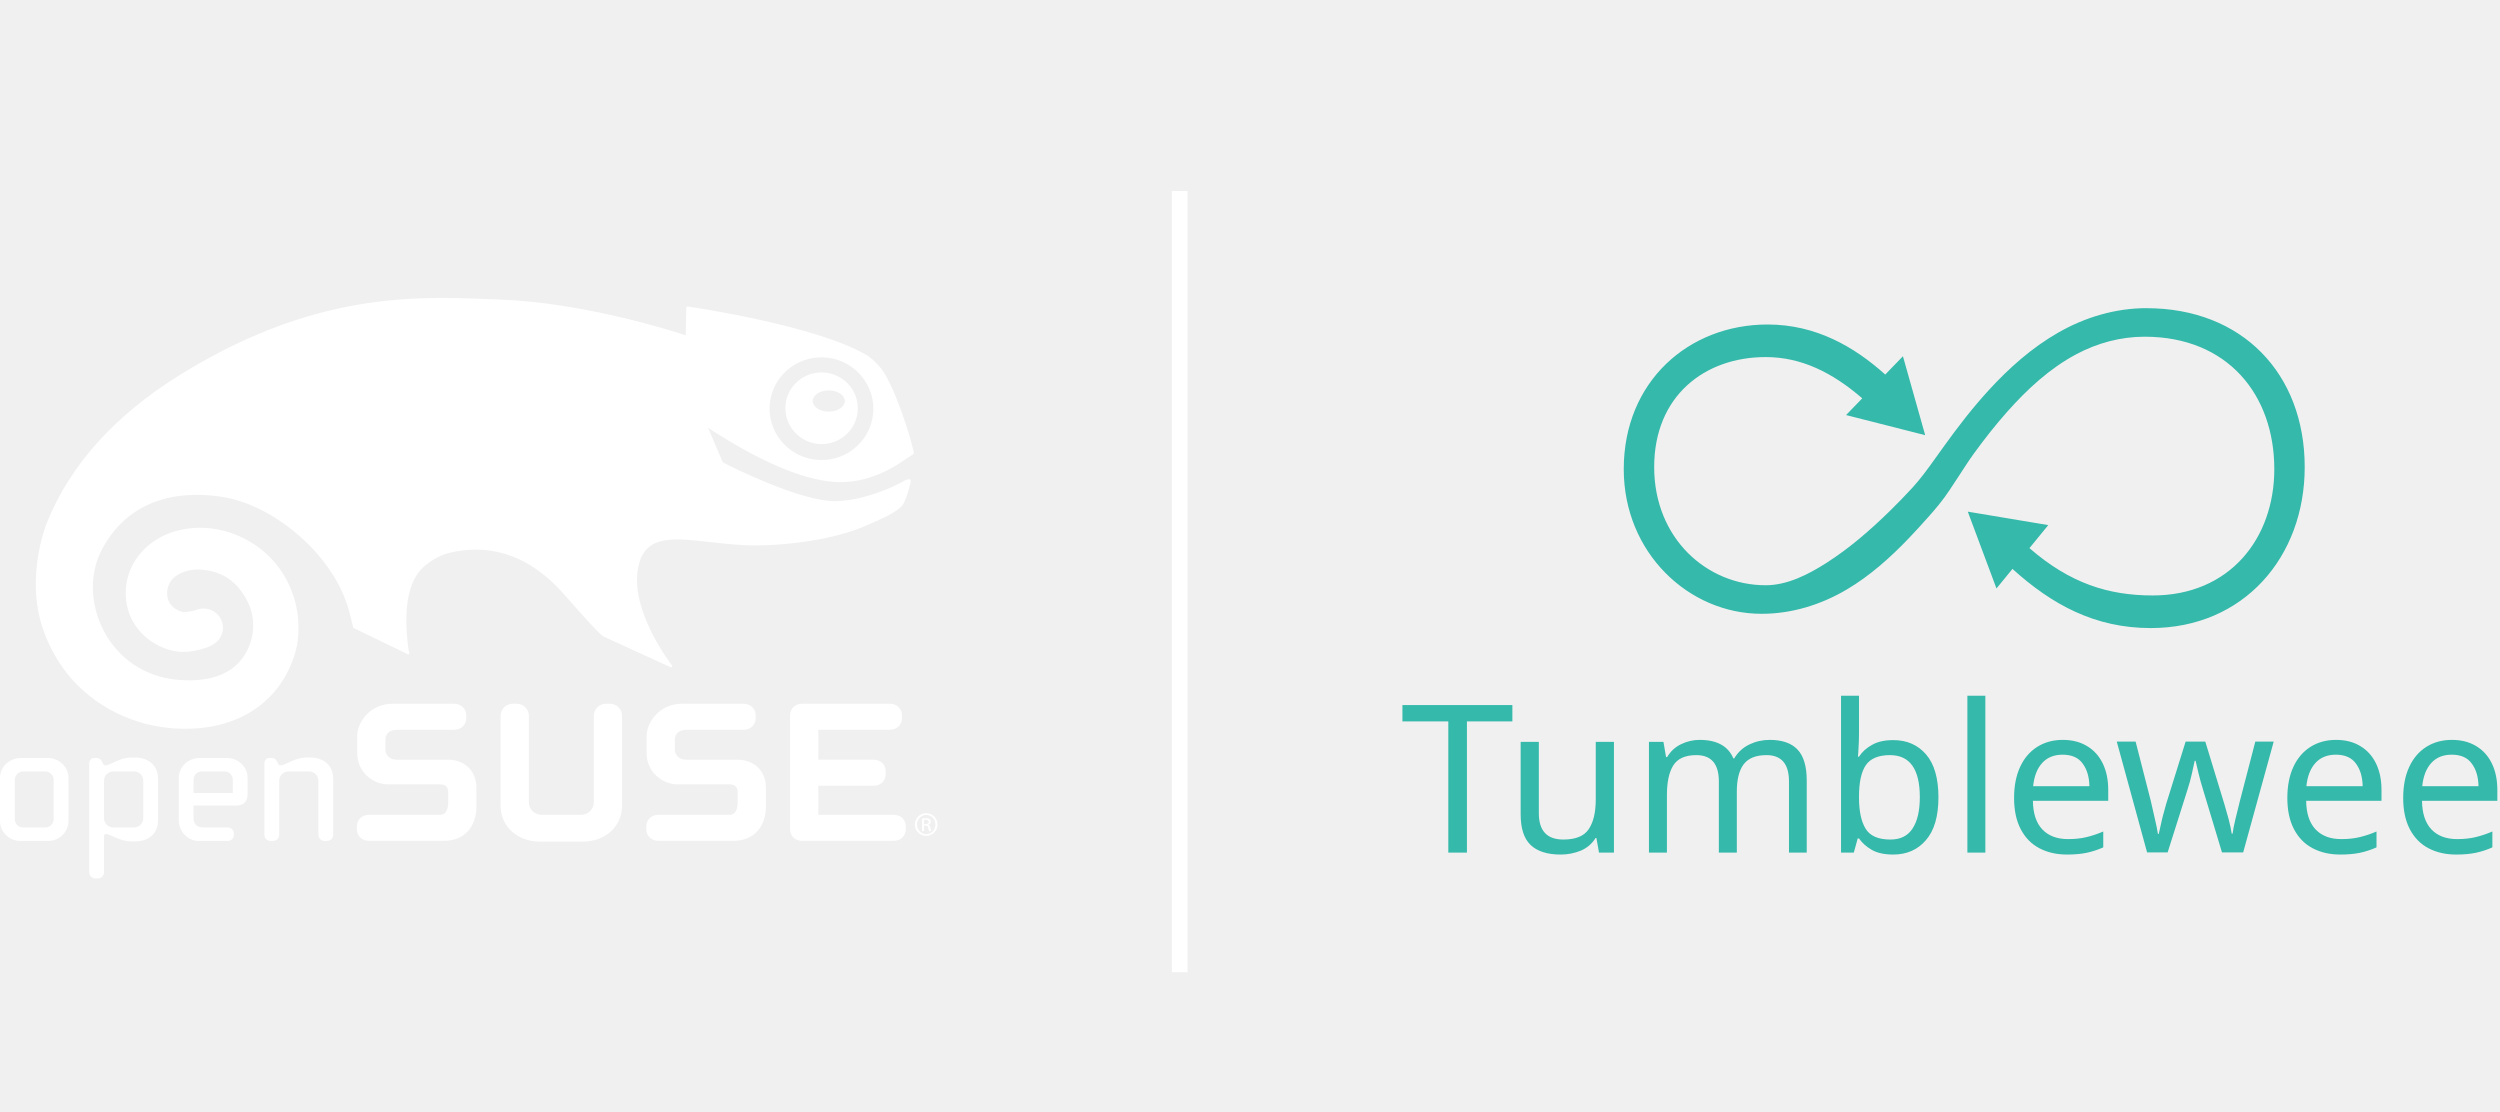
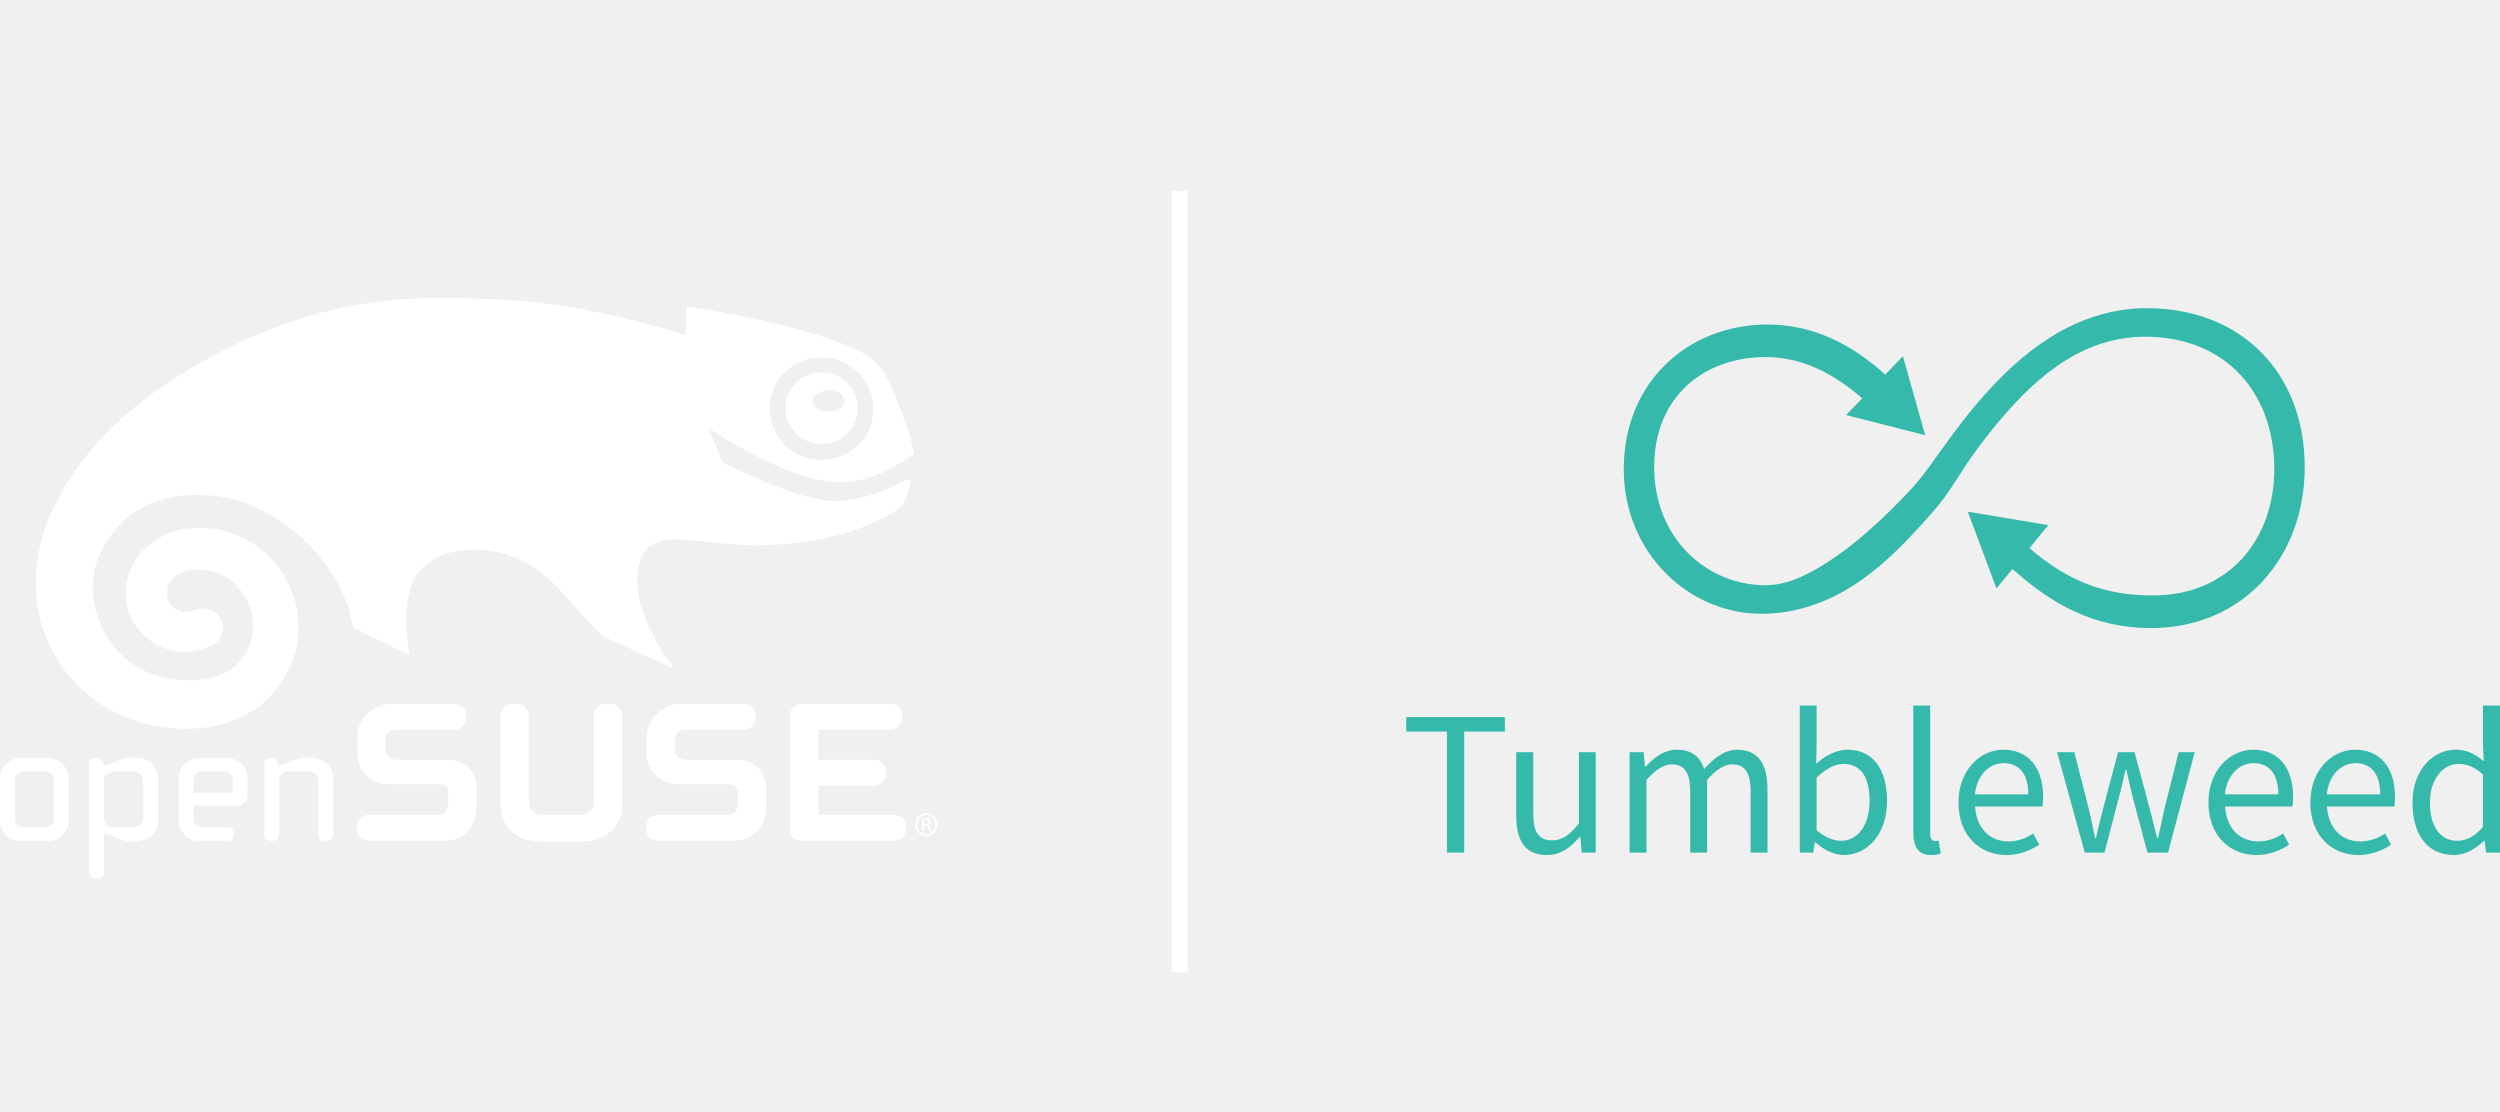
- <svg xmlns="http://www.w3.org/2000/svg" width="180" height="80" viewBox="0 0 180 80" version="1.1" id="svg8">
+ <svg xmlns="http://www.w3.org/2000/svg" id="svg8" version="1.1" viewBox="0 0 180 80" height="80" width="180">
  <defs id="defs2" />
-   <g id="layer1" transform="translate(0,-1042.52)">
-     <g id="g887" transform="matrix(0.2109375,0,0,0.2086679,-0.107035,1063.614)">
-       <path d="m 281.365,27.426 c -3.311,-0.119 -6.451,1.051 -8.85,3.301 -2.399,2.25 -3.815,5.298 -3.915,8.599 -0.23,6.821 5.111,12.559 11.916,12.81 3.31,0.1 6.465,-1.07 8.878,-3.32 2.41,-2.261 3.795,-5.311 3.901,-8.599 0.23,-6.819 -5.109,-12.549 -11.93,-12.791 z m 2.02,13.512 c -3.031,0 -5.479,-1.64 -5.479,-3.65 0,-2.029 2.448,-3.66 5.479,-3.66 3.031,0 5.486,1.631 5.486,3.66 -0.002,2.01 -2.457,3.65 -5.486,3.65 z m 27.153,15.799 c 0.805,-0.531 1.396,-0.972 1.645,-1.07 l 0.268,-0.419 c -0.68,-4.279 -7.059,-25.029 -11.884,-30.019 -1.329,-1.359 -2.394,-2.699 -4.55,-3.96 C 278.564,11.098 237.155,4.96 235.216,4.679 l -0.33,0.091 -0.125,0.3 c 0,0 -0.16,8.58 -0.184,9.539 -4.229,-1.421 -34.972,-11.351 -63.791,-12.351 -24.44,-0.859 -60.033,-4.02 -107.196,24.98 l -1.394,0.868 C 40.006,41.948 24.686,59.017 16.678,78.846 c -2.512,6.24 -5.889,20.32 -2.541,33.569 1.442,5.791 4.13,11.611 7.756,16.819 8.194,11.77 21.944,19.58 36.749,20.899 20.904,1.87 36.733,-7.519 42.363,-25.099 3.871,-12.13 0,-29.928 -14.839,-39.008 C 74.094,78.636 61.115,80.316 53.586,85.297 47.055,89.627 43.356,96.357 43.421,103.747 c 0.151,13.11 11.444,20.078 19.564,20.099 2.359,0 4.728,-0.41 7.4,-1.28 0.951,-0.289 1.845,-0.649 2.831,-1.259 l 0.309,-0.181 0.195,-0.13 -0.065,0.039 c 1.85,-1.261 2.964,-3.311 2.964,-5.511 0,-0.6 -0.084,-1.208 -0.256,-1.821 -0.959,-3.32 -4.239,-5.328 -7.638,-4.709 l -0.46,0.109 -0.621,0.189 -0.901,0.31 c -1.87,0.46 -3.269,0.5 -3.569,0.51 -0.951,-0.061 -5.625,-1.461 -5.625,-6.58 v -0.07 c 0,-1.88 0.754,-3.199 1.17,-3.92 1.454,-2.28 5.435,-4.518 10.814,-4.05 7.059,0.61 12.149,4.23 15.52,11.06 3.129,6.349 2.31,14.159 -2.11,19.88 -4.39,5.668 -12.205,8.078 -22.598,6.959 -10.481,-1.159 -19.34,-7.191 -24.303,-16.579 -4.856,-9.178 -5.121,-20.059 -0.686,-28.418 10.609,-20.029 30.649,-19.82 41.637,-17.921 16.26,2.82 34.758,17.819 41.319,35.139 1.059,2.761 1.6,4.949 2.071,6.951 l 0.709,2.99 18.37,8.969 0.24,0.181 0.445,-0.04 0.081,-0.53 c -0.114,-0.41 -0.381,-0.789 -0.805,-5.93 -0.349,-4.562 -1.059,-17.051 5.228,-23.24 2.441,-2.419 6.161,-4.578 9.099,-5.269 12.04,-2.941 26.159,-0.912 39.507,14.539 6.91,7.98 10.279,11.619 11.97,13.249 l 0.589,0.531 0.695,0.519 c 0.554,0.302 22.954,10.621 22.954,10.621 l 0.461,-0.11 0.009,-0.479 c -0.149,-0.17 -14.199,-18.328 -11.698,-33.279 1.97,-11.909 11.447,-10.83 24.558,-9.35 4.279,0.5 9.152,1.059 14.196,1.172 14.083,0.089 29.254,-2.512 38.604,-6.602 6.049,-2.629 9.909,-4.379 12.328,-6.579 0.87,-0.721 1.321,-1.891 1.791,-3.15 l 0.33,-0.831 c 0.391,-1.021 0.966,-3.171 1.219,-4.35 0.102,-0.519 0.161,-1.068 -0.209,-1.359 l -1.294,0.24 c -4.106,2.471 -14.369,7.15 -23.965,7.35 -11.914,0.24 -35.898,-11.981 -38.399,-13.28 l -0.24,-0.279 c -0.589,-1.44 -4.19,-9.95 -4.96,-11.749 17.27,11.379 31.594,17.668 42.559,18.638 12.207,1.087 21.722,-5.574 25.785,-8.422 z M 263.191,39.298 c 0.175,-4.73 2.155,-9.12 5.614,-12.34 3.46,-3.231 7.975,-4.9 12.708,-4.749 9.76,0.349 17.43,8.589 17.095,18.338 -0.184,4.73 -2.164,9.12 -5.614,12.33 -3.46,3.25 -7.964,4.92 -12.719,4.76 -9.75,-0.36 -17.411,-8.58 -17.084,-18.338 z" style="fill:#ffffff" id="Geeko" />
-       <path id="path865" d="m 134.486,141.732 c -7.784,0 -12.065,6.58 -12.065,11.13 v 5.84 c 0,6.7 5.474,10.851 10.549,10.851 h 17.819 c 2.245,0 2.715,1.47 2.715,2.71 v 3.769 c 0,0.4 -0.081,4.02 -2.715,4.02 h -24.303 c -2.415,0 -4.16,1.68 -4.16,3.979 v 1.042 c 0,2.291 1.745,3.96 4.16,3.96 h 25.624 c 6.698,0 11.019,-4.66 11.019,-11.879 v -6.302 c 0,-6.779 -4.87,-9.809 -9.706,-9.809 h -17.533 c -2.64,0 -3.836,-1.98 -3.836,-3.38 v -3.48 c 0,-2.191 1.464,-3.46 4.025,-3.46 h 19.408 c 2.38,0 4.171,-1.71 4.171,-3.971 v -1.04 c 0,-2.269 -1.821,-3.981 -4.251,-3.981 z" style="fill:#ffffff" />
-       <path id="path867" d="m 207.349,141.732 c -2.301,0 -4.155,1.87 -4.155,4.171 v 29.838 c 0,2.39 -1.95,4.311 -4.311,4.311 h -13.545 c -2.369,0 -4.309,-1.92 -4.309,-4.311 v -29.838 c 0,-2.301 -1.87,-4.171 -4.169,-4.171 h -1.31 c -2.334,0 -4.171,1.842 -4.171,4.171 v 30.968 c 0,7.21 5.674,12.44 13.489,12.44 h 14.485 c 7.805,0 13.475,-5.228 13.475,-12.44 v -30.968 c 0,-2.329 -1.829,-4.171 -4.16,-4.171 z" style="fill:#ffffff" />
-       <path id="path869" d="m 233.281,141.732 c -7.78,0 -12.074,6.58 -12.074,11.13 v 5.84 c 0,6.7 5.484,10.851 10.563,10.851 h 17.814 c 2.248,0 2.72,1.47 2.72,2.71 v 3.769 c 0,0.4 -0.081,4.02 -2.72,4.02 h -24.314 c -2.405,0 -4.16,1.68 -4.16,3.979 v 1.042 c 0,2.291 1.756,3.96 4.16,3.96 h 25.633 c 6.7,0 11.041,-4.66 11.041,-11.879 v -6.302 c 0,-6.779 -4.885,-9.809 -9.72,-9.809 h -17.533 c -2.647,0 -3.839,-1.98 -3.839,-3.38 v -3.48 c 0,-2.191 1.464,-3.46 4.025,-3.46 h 19.419 c 2.375,0 4.158,-1.71 4.158,-3.971 v -1.04 c 0,-2.269 -1.819,-3.981 -4.26,-3.981 z" style="fill:#ffffff" />
-       <path id="path871" d="m 274.246,141.732 c -2.31,0 -4.055,1.712 -4.055,3.981 v 39.358 c 0,2.259 1.705,3.96 3.964,3.96 h 31.364 c 2.415,0 4.16,-1.67 4.16,-3.96 v -1.042 c 0,-2.299 -1.745,-3.979 -4.16,-3.979 0,0 -24.533,0 -25.687,0 0,-1.021 0,-9.011 0,-10.02 1.144,0 18.822,0 18.822,0 2.41,0 4.16,-1.691 4.16,-3.981 v -1.04 c 0,-2.301 -1.75,-3.971 -4.16,-3.971 0,0 -17.679,0 -18.822,0 0,-1.03 0,-9.29 0,-10.32 1.144,0 24.382,0 24.382,0 2.406,0 4.16,-1.659 4.16,-3.971 v -1.04 c 0,-2.301 -1.754,-3.981 -4.16,-3.981 h -29.968 z" style="fill:#ffffff" />
-       <g id="g881" transform="matrix(1.753857,0,0,1.753857,-853.9525,-548.7525)" style="fill:#ffffff">
-         <path id="path873" d="m 491.254,404.369 c -2.241,0 -4.065,1.744 -4.065,3.894 v 8.461 c 0,2.184 1.765,3.963 3.929,3.963 h 5.473 c 2.164,0 3.929,-1.779 3.929,-3.963 v -8.461 c 0,-2.149 -1.825,-3.894 -4.065,-3.894 z m -1.184,12.019 v -7.726 c 0,-0.906 0.744,-1.647 1.654,-1.647 h 4.264 c 0.89,0 1.648,0.758 1.648,1.647 v 7.726 c 0,0.912 -0.738,1.653 -1.648,1.653 h -4.296 c -0.912,0 -1.622,-0.725 -1.622,-1.653 z" style="fill:#ffffff" />
-         <path id="path875" d="m 512.91,404.271 c -1.578,0 -2.768,0.564 -3.723,1.026 -0.582,0.279 -1.086,0.52 -1.477,0.52 -0.177,0 -0.328,-0.08 -0.408,-0.211 l -0.364,-0.696 c -0.091,-0.183 -0.456,-0.541 -0.907,-0.541 h -0.541 c -0.52,0 -0.936,0.467 -0.936,1.037 v 21.461 c 0,0.673 0.531,1.203 1.203,1.203 h 0.468 c 0.667,0 1.209,-0.536 1.209,-1.203 v -7.121 c 0,-0.211 0.137,-0.439 0.276,-0.439 0.391,0 0.895,0.229 1.477,0.496 0.955,0.439 2.145,0.98 3.723,0.98 h 0.505 c 2.794,0 4.532,-1.597 4.532,-4.162 v -8.192 c 0,-2.526 -1.775,-4.157 -4.532,-4.157 h -0.505 z m -5.475,11.952 v -7.39 c 0,-1.021 0.798,-1.818 1.818,-1.818 h 3.997 c 1.021,0 1.818,0.798 1.818,1.818 v 7.39 c 0,1.003 -0.818,1.818 -1.818,1.818 h -3.997 c -1.001,0 -1.818,-0.815 -1.818,-1.818 z" style="fill:#ffffff" />
-         <path id="path877" d="m 526.044,404.369 c -2.241,0 -4.06,1.744 -4.06,3.894 v 8.398 c 0,2.178 1.768,4.025 3.854,4.025 h 5.647 c 0.698,0 1.203,-0.484 1.203,-1.141 v -0.37 c 0,-0.661 -0.505,-1.135 -1.203,-1.135 h -4.639 c -1.3,0 -1.986,-0.639 -1.986,-1.854 0,0 0,-2.115 0,-2.457 0.379,0 8.369,0 8.369,0 1.346,0 2.142,-0.821 2.142,-2.212 v -3.256 c 0,-2.149 -1.822,-3.894 -4.054,-3.894 h -5.273 z m -1.183,4.265 c 0,-0.907 0.713,-1.619 1.621,-1.619 h 4.396 c 0.906,0 1.613,0.712 1.613,1.619 0,0 0,2.28 0,2.622 -0.364,0 -7.258,0 -7.631,0 10e-4,-0.342 10e-4,-2.622 10e-4,-2.622 z" style="fill:#ffffff" />
-         <path id="path879" d="m 546.997,404.271 c -1.573,0 -2.76,0.564 -3.718,1.021 -0.596,0.28 -1.105,0.525 -1.521,0.525 -0.183,0 -0.257,-0.023 -0.399,-0.269 l -0.331,-0.604 c -0.19,-0.382 -0.513,-0.575 -0.949,-0.575 h -0.465 c -0.562,0 -0.972,0.438 -0.972,1.037 v 14.077 c 0,0.667 0.527,1.203 1.206,1.203 h 0.465 c 0.667,0 1.211,-0.542 1.211,-1.203 v -10.65 c 0,-0.998 0.815,-1.818 1.813,-1.818 h 3.999 c 1.001,0 1.816,0.82 1.816,1.818 v 10.65 c 0,0.667 0.53,1.203 1.203,1.203 h 0.47 c 0.667,0 1.209,-0.542 1.209,-1.203 v -11.055 c 0,-2.526 -1.776,-4.157 -4.535,-4.157 z" style="fill:#ffffff" />
+   <g transform="translate(0,-1042.52)" id="layer1">
+     <g transform="matrix(0.2109375,0,0,0.2086679,-0.107035,1063.614)" id="g887">
+       <path id="Geeko" style="fill:#ffffff" d="m 281.365,27.426 c -3.311,-0.119 -6.451,1.051 -8.85,3.301 -2.399,2.25 -3.815,5.298 -3.915,8.599 -0.23,6.821 5.111,12.559 11.916,12.81 3.31,0.1 6.465,-1.07 8.878,-3.32 2.41,-2.261 3.795,-5.311 3.901,-8.599 0.23,-6.819 -5.109,-12.549 -11.93,-12.791 z m 2.02,13.512 c -3.031,0 -5.479,-1.64 -5.479,-3.65 0,-2.029 2.448,-3.66 5.479,-3.66 3.031,0 5.486,1.631 5.486,3.66 -0.002,2.01 -2.457,3.65 -5.486,3.65 z m 27.153,15.799 c 0.805,-0.531 1.396,-0.972 1.645,-1.07 l 0.268,-0.419 c -0.68,-4.279 -7.059,-25.029 -11.884,-30.019 -1.329,-1.359 -2.394,-2.699 -4.55,-3.96 C 278.564,11.098 237.155,4.96 235.216,4.679 l -0.33,0.091 -0.125,0.3 c 0,0 -0.16,8.58 -0.184,9.539 -4.229,-1.421 -34.972,-11.351 -63.791,-12.351 -24.44,-0.859 -60.033,-4.02 -107.196,24.98 l -1.394,0.868 C 40.006,41.948 24.686,59.017 16.678,78.846 c -2.512,6.24 -5.889,20.32 -2.541,33.569 1.442,5.791 4.13,11.611 7.756,16.819 8.194,11.77 21.944,19.58 36.749,20.899 20.904,1.87 36.733,-7.519 42.363,-25.099 3.871,-12.13 0,-29.928 -14.839,-39.008 C 74.094,78.636 61.115,80.316 53.586,85.297 47.055,89.627 43.356,96.357 43.421,103.747 c 0.151,13.11 11.444,20.078 19.564,20.099 2.359,0 4.728,-0.41 7.4,-1.28 0.951,-0.289 1.845,-0.649 2.831,-1.259 l 0.309,-0.181 0.195,-0.13 -0.065,0.039 c 1.85,-1.261 2.964,-3.311 2.964,-5.511 0,-0.6 -0.084,-1.208 -0.256,-1.821 -0.959,-3.32 -4.239,-5.328 -7.638,-4.709 l -0.46,0.109 -0.621,0.189 -0.901,0.31 c -1.87,0.46 -3.269,0.5 -3.569,0.51 -0.951,-0.061 -5.625,-1.461 -5.625,-6.58 v -0.07 c 0,-1.88 0.754,-3.199 1.17,-3.92 1.454,-2.28 5.435,-4.518 10.814,-4.05 7.059,0.61 12.149,4.23 15.52,11.06 3.129,6.349 2.31,14.159 -2.11,19.88 -4.39,5.668 -12.205,8.078 -22.598,6.959 -10.481,-1.159 -19.34,-7.191 -24.303,-16.579 -4.856,-9.178 -5.121,-20.059 -0.686,-28.418 10.609,-20.029 30.649,-19.82 41.637,-17.921 16.26,2.82 34.758,17.819 41.319,35.139 1.059,2.761 1.6,4.949 2.071,6.951 l 0.709,2.99 18.37,8.969 0.24,0.181 0.445,-0.04 0.081,-0.53 c -0.114,-0.41 -0.381,-0.789 -0.805,-5.93 -0.349,-4.562 -1.059,-17.051 5.228,-23.24 2.441,-2.419 6.161,-4.578 9.099,-5.269 12.04,-2.941 26.159,-0.912 39.507,14.539 6.91,7.98 10.279,11.619 11.97,13.249 l 0.589,0.531 0.695,0.519 c 0.554,0.302 22.954,10.621 22.954,10.621 l 0.461,-0.11 0.009,-0.479 c -0.149,-0.17 -14.199,-18.328 -11.698,-33.279 1.97,-11.909 11.447,-10.83 24.558,-9.35 4.279,0.5 9.152,1.059 14.196,1.172 14.083,0.089 29.254,-2.512 38.604,-6.602 6.049,-2.629 9.909,-4.379 12.328,-6.579 0.87,-0.721 1.321,-1.891 1.791,-3.15 l 0.33,-0.831 c 0.391,-1.021 0.966,-3.171 1.219,-4.35 0.102,-0.519 0.161,-1.068 -0.209,-1.359 l -1.294,0.24 c -4.106,2.471 -14.369,7.15 -23.965,7.35 -11.914,0.24 -35.898,-11.981 -38.399,-13.28 l -0.24,-0.279 c -0.589,-1.44 -4.19,-9.95 -4.96,-11.749 17.27,11.379 31.594,17.668 42.559,18.638 12.207,1.087 21.722,-5.574 25.785,-8.422 z M 263.191,39.298 c 0.175,-4.73 2.155,-9.12 5.614,-12.34 3.46,-3.231 7.975,-4.9 12.708,-4.749 9.76,0.349 17.43,8.589 17.095,18.338 -0.184,4.73 -2.164,9.12 -5.614,12.33 -3.46,3.25 -7.964,4.92 -12.719,4.76 -9.75,-0.36 -17.411,-8.58 -17.084,-18.338 z" />
+       <path style="fill:#ffffff" d="m 134.486,141.732 c -7.784,0 -12.065,6.58 -12.065,11.13 v 5.84 c 0,6.7 5.474,10.851 10.549,10.851 h 17.819 c 2.245,0 2.715,1.47 2.715,2.71 v 3.769 c 0,0.4 -0.081,4.02 -2.715,4.02 h -24.303 c -2.415,0 -4.16,1.68 -4.16,3.979 v 1.042 c 0,2.291 1.745,3.96 4.16,3.96 h 25.624 c 6.698,0 11.019,-4.66 11.019,-11.879 v -6.302 c 0,-6.779 -4.87,-9.809 -9.706,-9.809 h -17.533 c -2.64,0 -3.836,-1.98 -3.836,-3.38 v -3.48 c 0,-2.191 1.464,-3.46 4.025,-3.46 h 19.408 c 2.38,0 4.171,-1.71 4.171,-3.971 v -1.04 c 0,-2.269 -1.821,-3.981 -4.251,-3.981 z" id="path865" />
+       <path style="fill:#ffffff" d="m 207.349,141.732 c -2.301,0 -4.155,1.87 -4.155,4.171 v 29.838 c 0,2.39 -1.95,4.311 -4.311,4.311 h -13.545 c -2.369,0 -4.309,-1.92 -4.309,-4.311 v -29.838 c 0,-2.301 -1.87,-4.171 -4.169,-4.171 h -1.31 c -2.334,0 -4.171,1.842 -4.171,4.171 v 30.968 c 0,7.21 5.674,12.44 13.489,12.44 h 14.485 c 7.805,0 13.475,-5.228 13.475,-12.44 v -30.968 c 0,-2.329 -1.829,-4.171 -4.16,-4.171 z" id="path867" />
+       <path style="fill:#ffffff" d="m 233.281,141.732 c -7.78,0 -12.074,6.58 -12.074,11.13 v 5.84 c 0,6.7 5.484,10.851 10.563,10.851 h 17.814 c 2.248,0 2.72,1.47 2.72,2.71 v 3.769 c 0,0.4 -0.081,4.02 -2.72,4.02 h -24.314 c -2.405,0 -4.16,1.68 -4.16,3.979 v 1.042 c 0,2.291 1.756,3.96 4.16,3.96 h 25.633 c 6.7,0 11.041,-4.66 11.041,-11.879 v -6.302 c 0,-6.779 -4.885,-9.809 -9.72,-9.809 h -17.533 c -2.647,0 -3.839,-1.98 -3.839,-3.38 v -3.48 c 0,-2.191 1.464,-3.46 4.025,-3.46 h 19.419 c 2.375,0 4.158,-1.71 4.158,-3.971 v -1.04 c 0,-2.269 -1.819,-3.981 -4.26,-3.981 z" id="path869" />
+       <path style="fill:#ffffff" d="m 274.246,141.732 c -2.31,0 -4.055,1.712 -4.055,3.981 v 39.358 c 0,2.259 1.705,3.96 3.964,3.96 h 31.364 c 2.415,0 4.16,-1.67 4.16,-3.96 v -1.042 c 0,-2.299 -1.745,-3.979 -4.16,-3.979 0,0 -24.533,0 -25.687,0 0,-1.021 0,-9.011 0,-10.02 1.144,0 18.822,0 18.822,0 2.41,0 4.16,-1.691 4.16,-3.981 v -1.04 c 0,-2.301 -1.75,-3.971 -4.16,-3.971 0,0 -17.679,0 -18.822,0 0,-1.03 0,-9.29 0,-10.32 1.144,0 24.382,0 24.382,0 2.406,0 4.16,-1.659 4.16,-3.971 v -1.04 c 0,-2.301 -1.754,-3.981 -4.16,-3.981 h -29.968 z" id="path871" />
+       <g style="fill:#ffffff" transform="matrix(1.753857,0,0,1.753857,-853.9525,-548.7525)" id="g881">
+         <path style="fill:#ffffff" d="m 491.254,404.369 c -2.241,0 -4.065,1.744 -4.065,3.894 v 8.461 c 0,2.184 1.765,3.963 3.929,3.963 h 5.473 c 2.164,0 3.929,-1.779 3.929,-3.963 v -8.461 c 0,-2.149 -1.825,-3.894 -4.065,-3.894 z m -1.184,12.019 v -7.726 c 0,-0.906 0.744,-1.647 1.654,-1.647 h 4.264 c 0.89,0 1.648,0.758 1.648,1.647 v 7.726 c 0,0.912 -0.738,1.653 -1.648,1.653 h -4.296 c -0.912,0 -1.622,-0.725 -1.622,-1.653 z" id="path873" />
+         <path style="fill:#ffffff" d="m 512.91,404.271 c -1.578,0 -2.768,0.564 -3.723,1.026 -0.582,0.279 -1.086,0.52 -1.477,0.52 -0.177,0 -0.328,-0.08 -0.408,-0.211 l -0.364,-0.696 c -0.091,-0.183 -0.456,-0.541 -0.907,-0.541 h -0.541 c -0.52,0 -0.936,0.467 -0.936,1.037 v 21.461 c 0,0.673 0.531,1.203 1.203,1.203 h 0.468 c 0.667,0 1.209,-0.536 1.209,-1.203 v -7.121 c 0,-0.211 0.137,-0.439 0.276,-0.439 0.391,0 0.895,0.229 1.477,0.496 0.955,0.439 2.145,0.98 3.723,0.98 h 0.505 c 2.794,0 4.532,-1.597 4.532,-4.162 v -8.192 c 0,-2.526 -1.775,-4.157 -4.532,-4.157 h -0.505 z m -5.475,11.952 v -7.39 c 0,-1.021 0.798,-1.818 1.818,-1.818 h 3.997 c 1.021,0 1.818,0.798 1.818,1.818 v 7.39 c 0,1.003 -0.818,1.818 -1.818,1.818 h -3.997 c -1.001,0 -1.818,-0.815 -1.818,-1.818 z" id="path875" />
+         <path style="fill:#ffffff" d="m 526.044,404.369 c -2.241,0 -4.06,1.744 -4.06,3.894 v 8.398 c 0,2.178 1.768,4.025 3.854,4.025 h 5.647 c 0.698,0 1.203,-0.484 1.203,-1.141 v -0.37 c 0,-0.661 -0.505,-1.135 -1.203,-1.135 h -4.639 c -1.3,0 -1.986,-0.639 -1.986,-1.854 0,0 0,-2.115 0,-2.457 0.379,0 8.369,0 8.369,0 1.346,0 2.142,-0.821 2.142,-2.212 v -3.256 c 0,-2.149 -1.822,-3.894 -4.054,-3.894 h -5.273 z m -1.183,4.265 c 0,-0.907 0.713,-1.619 1.621,-1.619 h 4.396 c 0.906,0 1.613,0.712 1.613,1.619 0,0 0,2.28 0,2.622 -0.364,0 -7.258,0 -7.631,0 10e-4,-0.342 10e-4,-2.622 10e-4,-2.622 z" id="path877" />
+         <path style="fill:#ffffff" d="m 546.997,404.271 c -1.573,0 -2.76,0.564 -3.718,1.021 -0.596,0.28 -1.105,0.525 -1.521,0.525 -0.183,0 -0.257,-0.023 -0.399,-0.269 l -0.331,-0.604 c -0.19,-0.382 -0.513,-0.575 -0.949,-0.575 h -0.465 c -0.562,0 -0.972,0.438 -0.972,1.037 v 14.077 c 0,0.667 0.527,1.203 1.206,1.203 h 0.465 c 0.667,0 1.211,-0.542 1.211,-1.203 v -10.65 c 0,-0.998 0.815,-1.818 1.813,-1.818 h 3.999 c 1.001,0 1.816,0.82 1.816,1.818 v 10.65 c 0,0.667 0.53,1.203 1.203,1.203 h 0.47 c 0.667,0 1.209,-0.542 1.209,-1.203 v -11.055 c 0,-2.526 -1.776,-4.157 -4.535,-4.157 z" id="path879" />
      </g>
-       <g id="g885" transform="matrix(1.753857,0,0,1.753857,-853.9525,-548.7525)" style="fill:#ffffff">
-         <path id="path883" d="m 667.456,415.229 c 1.218,0 2.188,0.99 2.188,2.229 0,1.257 -0.971,2.237 -2.198,2.237 -1.218,0 -2.208,-0.98 -2.208,-2.237 0,-1.238 0.99,-2.229 2.208,-2.229 z m -0.01,0.346 c -0.98,0 -1.782,0.842 -1.782,1.882 0,1.06 0.802,1.891 1.792,1.891 0.99,0.011 1.782,-0.831 1.782,-1.881 0,-1.05 -0.792,-1.892 -1.782,-1.892 z m -0.416,3.179 h -0.396 v -2.485 c 0.208,-0.03 0.406,-0.06 0.703,-0.06 0.377,0 0.624,0.079 0.772,0.188 0.149,0.108 0.229,0.276 0.229,0.515 0,0.326 -0.218,0.524 -0.485,0.604 v 0.021 c 0.218,0.039 0.366,0.237 0.416,0.604 0.06,0.387 0.118,0.535 0.158,0.614 h -0.416 c -0.06,-0.079 -0.119,-0.307 -0.168,-0.634 -0.06,-0.316 -0.218,-0.436 -0.535,-0.436 h -0.277 v 1.069 z m 0,-1.377 h 0.287 c 0.327,0 0.604,-0.118 0.604,-0.426 0,-0.218 -0.158,-0.436 -0.604,-0.436 -0.129,0 -0.218,0.01 -0.287,0.021 z" style="fill:#ffffff" />
+       <g style="fill:#ffffff" transform="matrix(1.753857,0,0,1.753857,-853.9525,-548.7525)" id="g885">
+         <path style="fill:#ffffff" d="m 667.456,415.229 c 1.218,0 2.188,0.99 2.188,2.229 0,1.257 -0.971,2.237 -2.198,2.237 -1.218,0 -2.208,-0.98 -2.208,-2.237 0,-1.238 0.99,-2.229 2.208,-2.229 z m -0.01,0.346 c -0.98,0 -1.782,0.842 -1.782,1.882 0,1.06 0.802,1.891 1.792,1.891 0.99,0.011 1.782,-0.831 1.782,-1.881 0,-1.05 -0.792,-1.892 -1.782,-1.892 z m -0.416,3.179 h -0.396 v -2.485 c 0.208,-0.03 0.406,-0.06 0.703,-0.06 0.377,0 0.624,0.079 0.772,0.188 0.149,0.108 0.229,0.276 0.229,0.515 0,0.326 -0.218,0.524 -0.485,0.604 v 0.021 c 0.218,0.039 0.366,0.237 0.416,0.604 0.06,0.387 0.118,0.535 0.158,0.614 h -0.416 c -0.06,-0.079 -0.119,-0.307 -0.168,-0.634 -0.06,-0.316 -0.218,-0.436 -0.535,-0.436 h -0.277 v 1.069 z m 0,-1.377 h 0.287 c 0.327,0 0.604,-0.118 0.604,-0.426 0,-0.218 -0.158,-0.436 -0.604,-0.436 -0.129,0 -0.218,0.01 -0.287,0.021 z" id="path883" />
      </g>
    </g>
-     <path style="fill:none;stroke:#ffffff;stroke-width:1.125px;stroke-linecap:butt;stroke-linejoin:miter;stroke-opacity:1" d="m 84.938,1056.27 -2e-6,56.25" id="path910" />
-     <path id="path914" d="m 154.559,1064.707 c -2.247,0 -4.431,0.652 -6.377,1.767 -1.892,1.083 -3.541,2.553 -5.01,4.158 a 35.743,35.933 0 0 0 -1.674,1.975 56.675,56.976 0 0 0 -1.501,2 c -0.248,0.344 -0.495,0.689 -0.742,1.034 -0.493,0.689 -0.995,1.378 -1.569,2.002 a 43.894,44.127 0 0 1 -1.635,1.685 c -1.394,1.362 -2.883,2.657 -4.526,3.708 -1.3,0.831 -2.82,1.622 -4.398,1.622 -4.232,0 -8.026,-3.373 -8.026,-8.508 0,-5.134 3.648,-7.921 8.026,-7.921 2.537,0 4.779,1.088 6.955,2.971 l -1.165,1.204 2.848,0.724 2.848,0.724 -0.801,-2.841 -0.801,-2.841 -1.274,1.318 c -2.226,-2.002 -4.993,-3.604 -8.466,-3.604 -5.692,0 -10.361,4.107 -10.361,10.415 0,6.015 4.669,10.415 9.923,10.415 2.174,0 4.278,-0.651 6.144,-1.755 1.673,-0.992 3.133,-2.3 4.474,-3.702 0.453,-0.473 0.892,-0.958 1.329,-1.446 0.566,-0.633 1.097,-1.26 1.571,-1.978 l 0.625,-0.946 c 0.383,-0.58 0.738,-1.155 1.149,-1.719 0.757,-1.04 1.551,-2.054 2.405,-3.014 1.432,-1.612 3.055,-3.113 4.967,-4.131 1.517,-0.807 3.195,-1.26 4.914,-1.26 5.983,0 9.339,4.181 9.339,9.535 0,4.988 -3.21,9.095 -8.755,9.095 -3.169,0 -5.948,-0.864 -8.875,-3.408 l 1.356,-1.658 -2.897,-0.484 -2.898,-0.484 1.032,2.765 1.033,2.765 1.152,-1.408 c 2.837,2.566 5.929,4.26 9.952,4.26 6.712,0 11.089,-5.135 11.089,-11.589 0,-6.748 -4.523,-11.442 -11.381,-11.442" style="fill:#35b9ab;fill-opacity:1;stroke-width:0.513" />
-     <text xml:space="preserve" style="font-style:normal;font-weight:normal;font-size:44.493px;line-height:1.25;font-family:sans-serif;letter-spacing:0px;word-spacing:0px;fill:#35b9ab;fill-opacity:1;stroke:none;stroke-width:1.112" x="101.103" y="1100.986" id="text927" transform="scale(0.9973564,1.002651)">
-       <tspan id="tspan925" x="101.103" y="1100.986" style="font-style:normal;font-variant:normal;font-weight:normal;font-stretch:normal;font-size:14.831px;font-family:'Source Sans Pro';-inkscape-font-specification:'Source Sans Pro';fill:#35b9ab;fill-opacity:1;stroke-width:1.112">Tumbleweed</tspan>
-     </text>
+     <path id="path910" d="m 84.938,1056.27 -2e-6,56.25" style="fill:none;stroke:#ffffff;stroke-width:1.125px;stroke-linecap:butt;stroke-linejoin:miter;stroke-opacity:1" />
+     <path style="fill:#35b9ab;fill-opacity:1;stroke-width:0.513" d="m 154.559,1064.707 c -2.247,0 -4.431,0.652 -6.377,1.767 -1.892,1.083 -3.541,2.553 -5.01,4.158 a 35.743,35.933 0 0 0 -1.674,1.975 56.675,56.976 0 0 0 -1.501,2 c -0.248,0.344 -0.495,0.689 -0.742,1.034 -0.493,0.689 -0.995,1.378 -1.569,2.002 a 43.894,44.127 0 0 1 -1.635,1.685 c -1.394,1.362 -2.883,2.657 -4.526,3.708 -1.3,0.831 -2.82,1.622 -4.398,1.622 -4.232,0 -8.026,-3.373 -8.026,-8.508 0,-5.134 3.648,-7.921 8.026,-7.921 2.537,0 4.779,1.088 6.955,2.971 l -1.165,1.204 2.848,0.724 2.848,0.724 -0.801,-2.841 -0.801,-2.841 -1.274,1.318 c -2.226,-2.002 -4.993,-3.604 -8.466,-3.604 -5.692,0 -10.361,4.107 -10.361,10.415 0,6.015 4.669,10.415 9.923,10.415 2.174,0 4.278,-0.651 6.144,-1.755 1.673,-0.992 3.133,-2.3 4.474,-3.702 0.453,-0.473 0.892,-0.958 1.329,-1.446 0.566,-0.633 1.097,-1.26 1.571,-1.978 l 0.625,-0.946 c 0.383,-0.58 0.738,-1.155 1.149,-1.719 0.757,-1.04 1.551,-2.054 2.405,-3.014 1.432,-1.612 3.055,-3.113 4.967,-4.131 1.517,-0.807 3.195,-1.26 4.914,-1.26 5.983,0 9.339,4.181 9.339,9.535 0,4.988 -3.21,9.095 -8.755,9.095 -3.169,0 -5.948,-0.864 -8.875,-3.408 l 1.356,-1.658 -2.897,-0.484 -2.898,-0.484 1.032,2.765 1.033,2.765 1.152,-1.408 c 2.837,2.566 5.929,4.26 9.952,4.26 6.712,0 11.089,-5.135 11.089,-11.589 0,-6.748 -4.523,-11.442 -11.381,-11.442" id="path914" />
+     <path id="text927" transform="translate(0,1042.52)" d="M 129.582 50.797 L 129.582 61.385 L 130.557 61.385 L 130.66 60.641 L 130.705 60.641 C 131.341 61.221 132.096 61.562 132.762 61.562 C 134.404 61.562 135.867 60.121 135.867 57.652 C 135.867 55.422 134.877 53.979 133.014 53.979 C 132.215 53.979 131.415 54.41 130.764 54.99 L 130.795 53.682 L 130.795 50.797 L 129.582 50.797 z M 137.758 50.797 L 137.758 59.928 C 137.758 60.984 138.126 61.562 139.043 61.562 C 139.368 61.562 139.576 61.518 139.738 61.443 L 139.576 60.521 C 139.443 60.551 139.385 60.551 139.311 60.551 C 139.133 60.551 138.971 60.402 138.971 60.016 L 138.971 50.797 L 137.758 50.797 z M 178.771 50.797 L 178.771 53.578 L 178.832 54.811 C 178.196 54.29 177.649 53.979 176.82 53.979 C 175.178 53.979 173.699 55.436 173.699 57.785 C 173.699 60.194 174.867 61.562 176.672 61.562 C 177.515 61.562 178.284 61.087 178.846 60.537 L 178.891 60.537 L 178.994 61.385 L 180 61.385 L 180 50.797 L 178.771 50.797 z M 101.25 51.629 L 101.25 52.67 L 104.18 52.67 L 104.18 61.385 L 105.422 61.385 L 105.422 52.67 L 108.35 52.67 L 108.35 51.629 L 101.25 51.629 z M 120.719 53.979 C 119.861 53.979 119.108 54.513 118.486 55.197 L 118.441 55.197 L 118.338 54.156 L 117.332 54.156 L 117.332 61.385 L 118.545 61.385 L 118.545 56.15 C 119.211 55.407 119.817 55.035 120.35 55.035 C 121.267 55.035 121.695 55.614 121.695 56.967 L 121.695 61.385 L 122.908 61.385 L 122.908 56.15 C 123.574 55.407 124.151 55.035 124.713 55.035 C 125.615 55.035 126.045 55.614 126.045 56.967 L 126.045 61.385 L 127.258 61.385 L 127.258 56.805 C 127.258 54.961 126.548 53.979 125.068 53.979 C 124.196 53.979 123.456 54.543 122.701 55.361 C 122.405 54.499 121.813 53.979 120.719 53.979 z M 144.234 53.979 C 142.592 53.979 141.01 55.421 141.01 57.785 C 141.01 60.15 142.532 61.562 144.455 61.562 C 145.431 61.562 146.201 61.22 146.822 60.818 L 146.393 60.016 C 145.86 60.358 145.284 60.582 144.604 60.582 C 143.228 60.582 142.296 59.6 142.207 58.068 L 147.059 58.068 C 147.088 57.89 147.104 57.622 147.104 57.369 C 147.104 55.302 146.069 53.979 144.234 53.979 z M 162.232 53.979 C 160.591 53.979 159.008 55.421 159.008 57.785 C 159.008 60.15 160.532 61.562 162.455 61.562 C 163.431 61.562 164.199 61.22 164.82 60.818 L 164.393 60.016 C 163.86 60.358 163.282 60.582 162.602 60.582 C 161.226 60.582 160.294 59.6 160.205 58.068 L 165.057 58.068 C 165.086 57.89 165.102 57.622 165.102 57.369 C 165.102 55.302 164.067 53.979 162.232 53.979 z M 169.57 53.979 C 167.928 53.979 166.346 55.421 166.346 57.785 C 166.346 60.15 167.87 61.562 169.793 61.562 C 170.769 61.562 171.537 61.22 172.158 60.818 L 171.73 60.016 C 171.198 60.358 170.62 60.582 169.939 60.582 C 168.564 60.582 167.632 59.6 167.543 58.068 L 172.396 58.068 C 172.426 57.89 172.439 57.622 172.439 57.369 C 172.439 55.302 171.404 53.979 169.57 53.979 z M 109.168 54.156 L 109.168 58.736 C 109.168 60.58 109.848 61.562 111.371 61.562 C 112.362 61.562 113.073 61.042 113.738 60.254 L 113.783 60.254 L 113.887 61.385 L 114.893 61.385 L 114.893 54.156 L 113.68 54.156 L 113.68 59.287 C 112.999 60.135 112.482 60.506 111.742 60.506 C 110.796 60.506 110.395 59.927 110.395 58.574 L 110.395 54.156 L 109.168 54.156 z M 148.109 54.156 L 150.105 61.385 L 151.525 61.385 L 152.531 57.518 C 152.724 56.834 152.87 56.151 153.033 55.422 L 153.094 55.422 C 153.271 56.151 153.405 56.82 153.582 57.504 L 154.617 61.385 L 156.096 61.385 L 158.02 54.156 L 156.865 54.156 L 155.814 58.336 C 155.667 59.02 155.534 59.675 155.371 60.344 L 155.312 60.344 C 155.15 59.675 154.986 59.02 154.809 58.336 L 153.686 54.156 L 152.502 54.156 L 151.393 58.336 C 151.215 59.005 151.067 59.675 150.904 60.344 L 150.846 60.344 C 150.713 59.675 150.579 59.02 150.416 58.336 L 149.352 54.156 L 148.109 54.156 z M 144.264 54.945 C 145.388 54.945 146.039 55.734 146.039 57.191 L 142.193 57.191 C 142.341 55.764 143.258 54.945 144.264 54.945 z M 162.262 54.945 C 163.386 54.945 164.037 55.734 164.037 57.191 L 160.191 57.191 C 160.339 55.764 161.256 54.945 162.262 54.945 z M 169.6 54.945 C 170.724 54.945 171.375 55.734 171.375 57.191 L 167.529 57.191 C 167.677 55.764 168.594 54.945 169.6 54.945 z M 132.717 55.004 C 134.078 55.004 134.609 56.075 134.609 57.666 C 134.609 59.45 133.738 60.537 132.555 60.537 C 132.081 60.537 131.431 60.328 130.795 59.777 L 130.795 55.986 C 131.475 55.347 132.11 55.004 132.717 55.004 z M 177.027 55.004 C 177.619 55.004 178.165 55.213 178.771 55.764 L 178.771 59.541 C 178.18 60.21 177.603 60.537 176.938 60.537 C 175.68 60.537 174.955 59.496 174.955 57.771 C 174.955 56.121 175.874 55.004 177.027 55.004 z " style="font-style:normal;font-weight:normal;font-size:44.493px;line-height:1.25;font-family:sans-serif;letter-spacing:0px;word-spacing:0px;fill:#35b9ab;fill-opacity:1;stroke:none;stroke-width:1.112" />
  </g>
</svg>
